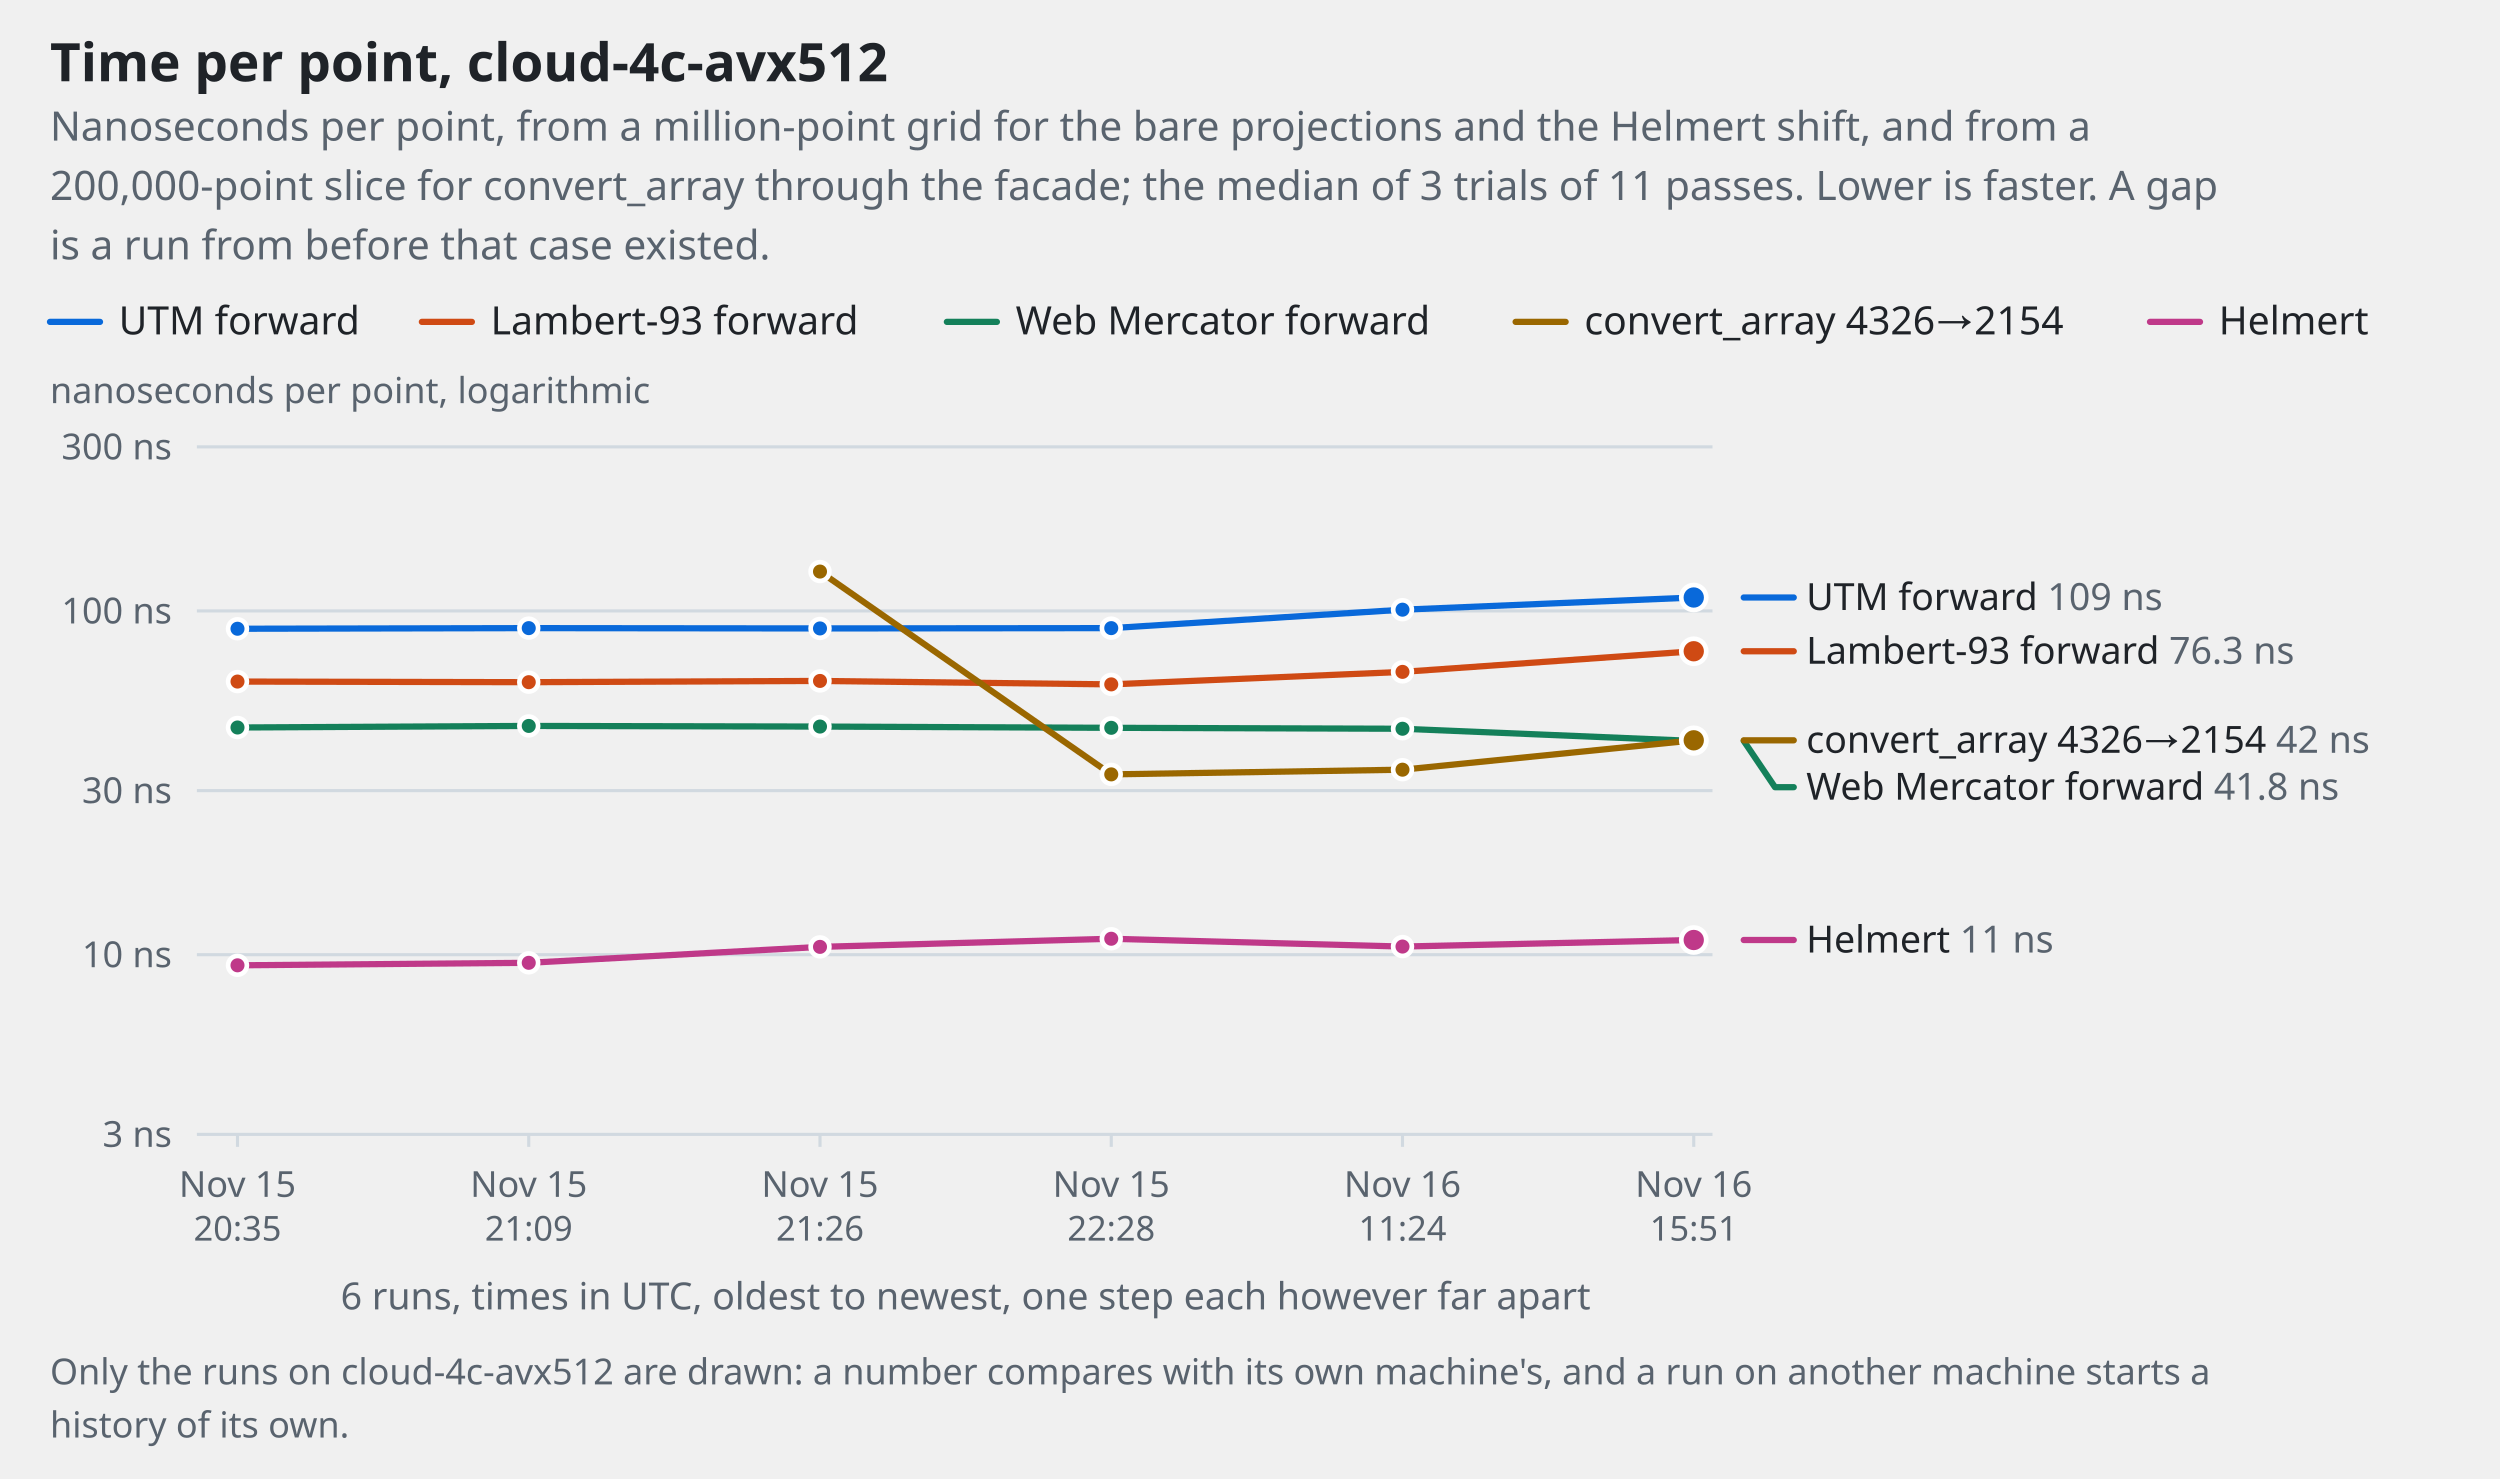
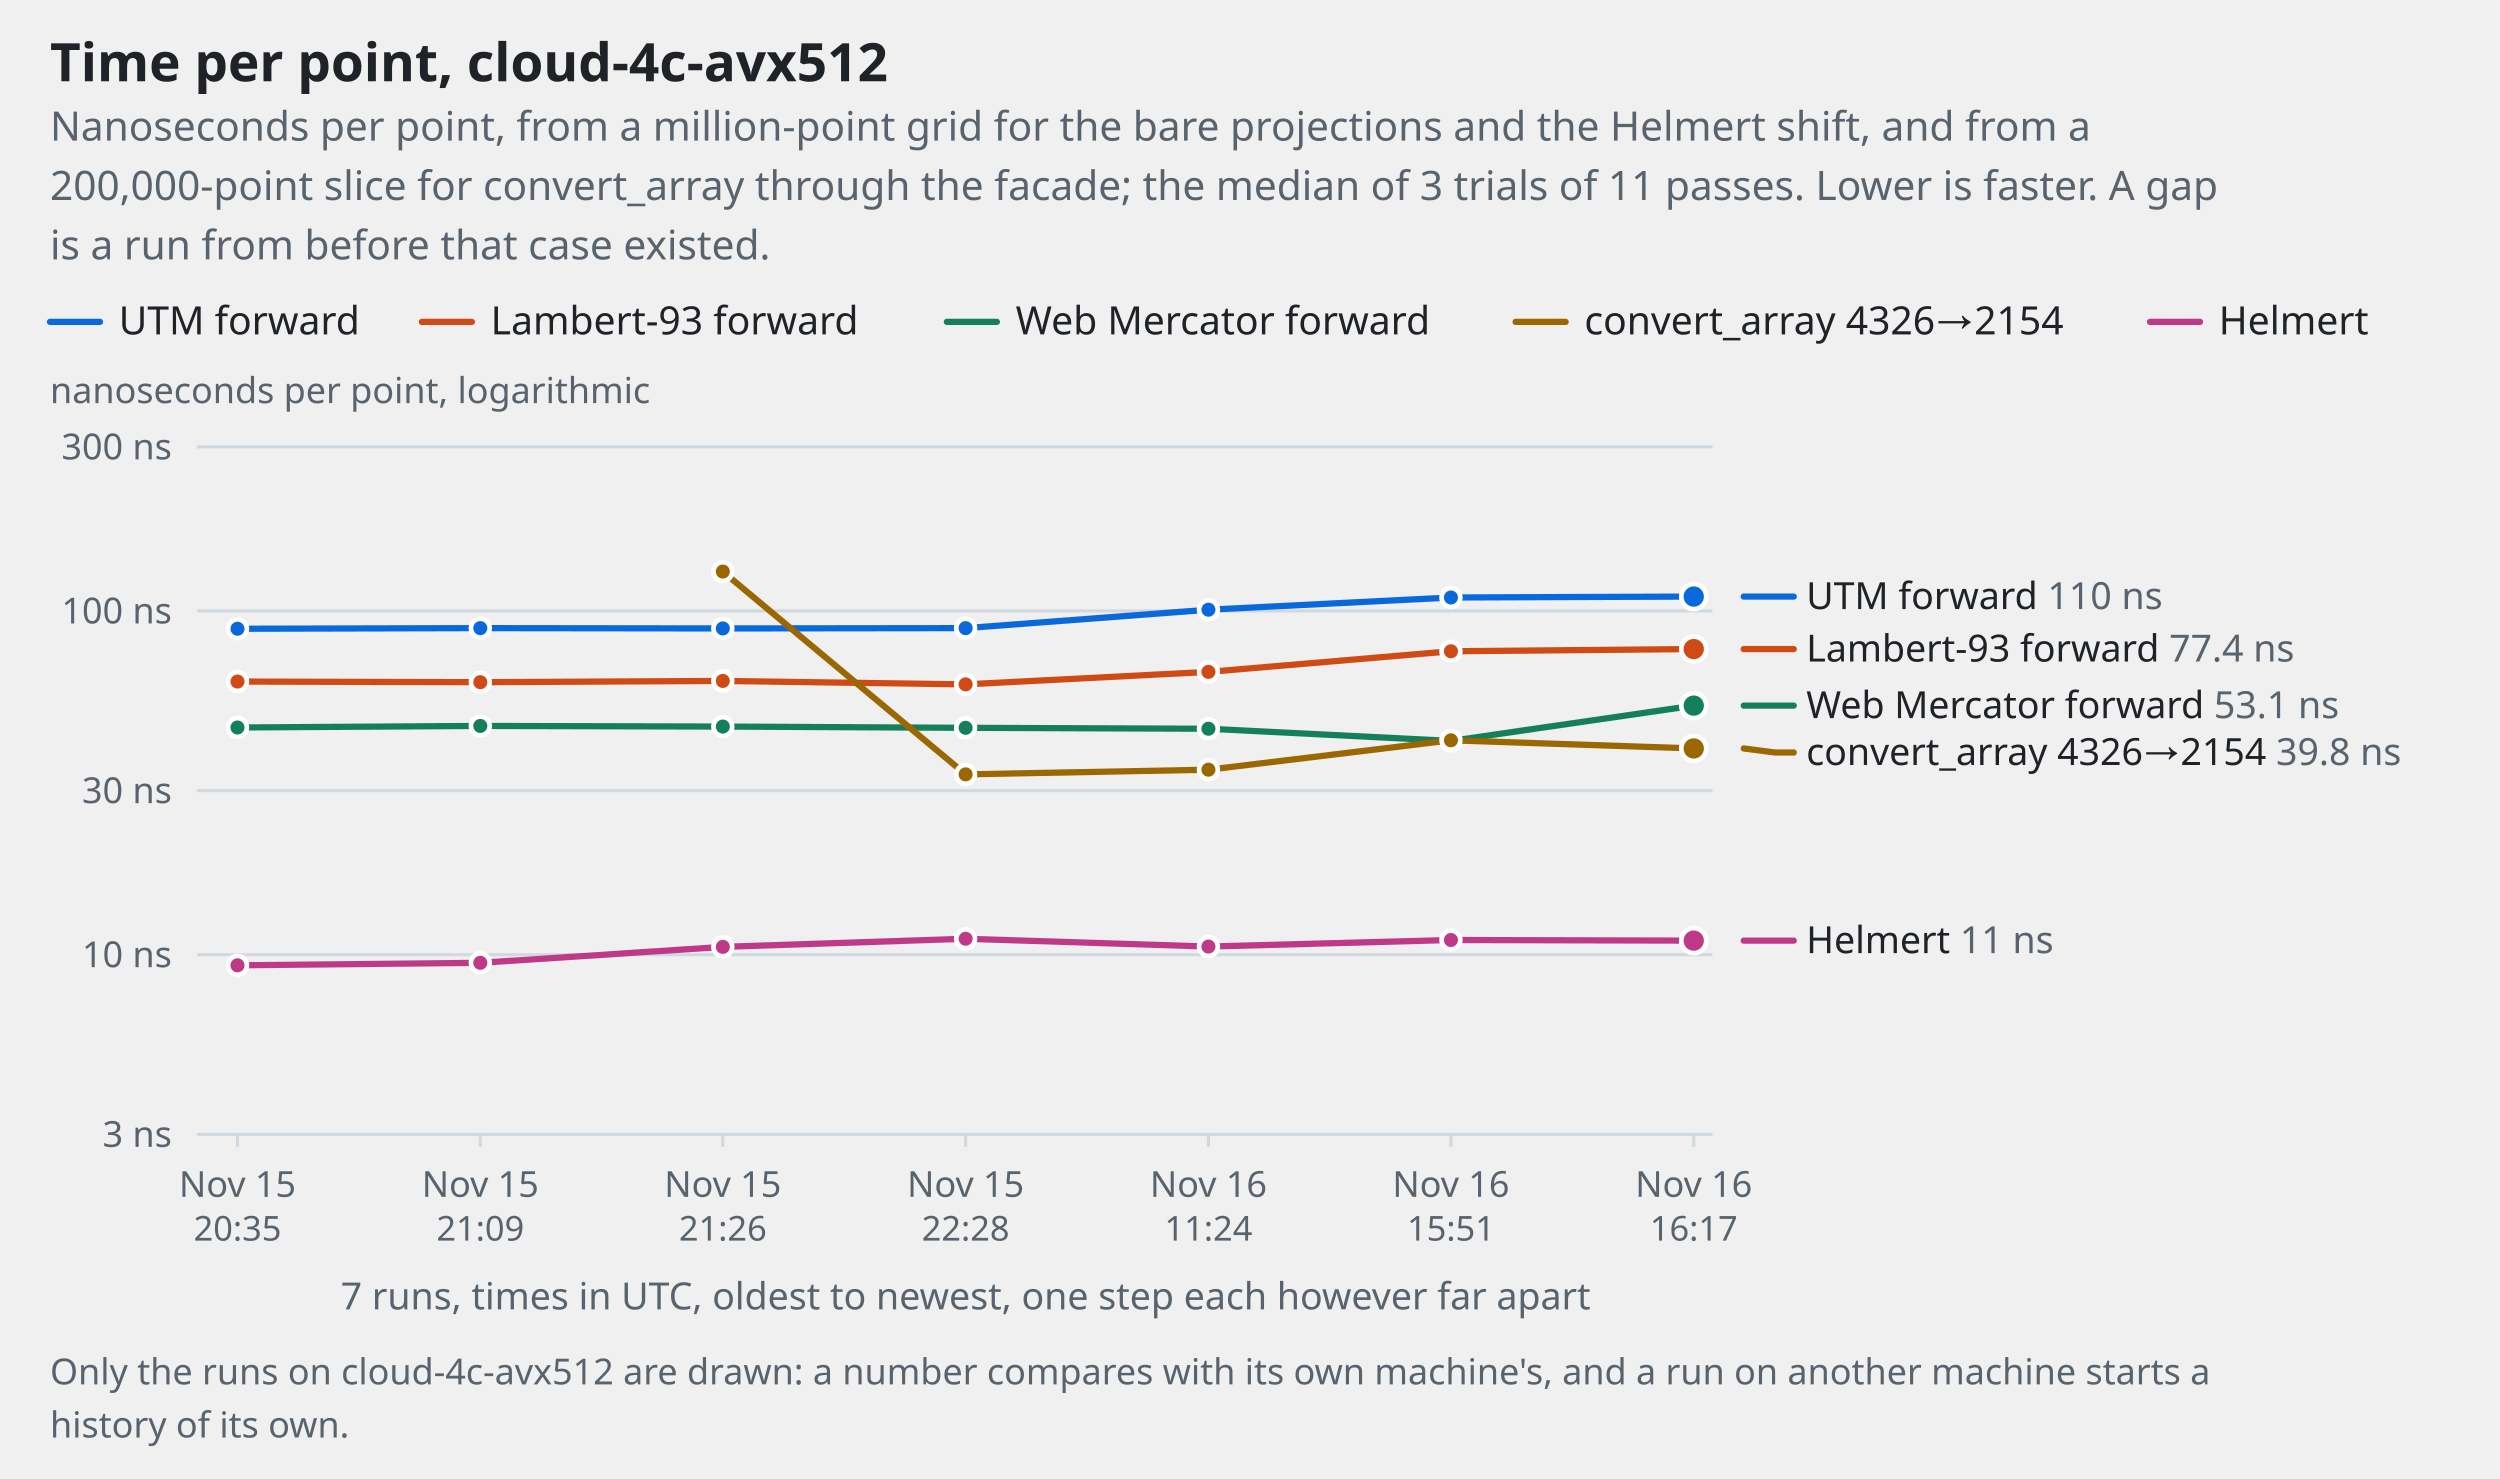
<svg xmlns="http://www.w3.org/2000/svg" width="800" height="473" viewBox="0 0 800 473" role="img" aria-label="Time per point, cloud-4c-avx512">
  <style>text{font-family:-apple-system, BlinkMacSystemFont, 'Segoe UI', 'Noto Sans', Helvetica, Arial, sans-serif;fill:#1f2328}.d{fill:#59636e}.b{font-weight:600}.v{font-variant-numeric:tabular-nums}.g{stroke:#d1d9e0}.l{fill:none;stroke-width:2;stroke-linejoin:round;stroke-linecap:round}.m{stroke:#ffffff;stroke-width:1.5}.s0{stroke:#0969da}.f0{fill:#0969da}.s1{stroke:#cf4a14}.f1{fill:#cf4a14}.s2{stroke:#14805a}.f2{fill:#14805a}.s3{stroke:#9a6700}.f3{fill:#9a6700}.s4{stroke:#bf3989}.f4{fill:#bf3989}</style>
  <text x="16" y="26" font-size="17" class="b">Time per point, cloud-4c-avx512</text>
  <text x="16" y="45" font-size="13" class="d">Nanoseconds per point, from a million-point grid for the bare projections and the Helmert shift, and from a</text>
  <text x="16" y="64" font-size="13" class="d">200,000-point slice for convert_array through the facade; the median of 3 trials of 11 passes. Lower is faster. A gap</text>
  <text x="16" y="83" font-size="13" class="d">is a run from before that case existed.</text>
  <path d="M16 103h16" class="l s0" />
  <text x="38" y="107" font-size="12.5">UTM forward</text>
  <path d="M135 103h16" class="l s1" />
  <text x="157" y="107" font-size="12.5">Lambert-93 forward</text>
  <path d="M303 103h16" class="l s2" />
  <text x="325" y="107" font-size="12.5">Web Mercator forward</text>
  <path d="M485 103h16" class="l s3" />
  <text x="507" y="107" font-size="12.5">convert_array 4326→2154</text>
  <path d="M688 103h16" class="l s4" />
  <text x="710" y="107" font-size="12.5">Helmert</text>
  <text x="16" y="129" font-size="11.5" class="d">nanoseconds per point, logarithmic</text>
  <line x1="63" y1="363" x2="548" y2="363" class="g" />
  <line x1="63" y1="305.5" x2="548" y2="305.5" class="g" />
  <line x1="63" y1="253" x2="548" y2="253" class="g" />
  <line x1="63" y1="195.5" x2="548" y2="195.5" class="g" />
  <line x1="63" y1="143" x2="548" y2="143" class="g" />
  <line x1="76" y1="363" x2="76" y2="367" class="g" />
-   <line x1="169.2" y1="363" x2="169.2" y2="367" class="g" />
-   <line x1="262.4" y1="363" x2="262.4" y2="367" class="g" />
-   <line x1="355.6" y1="363" x2="355.6" y2="367" class="g" />
-   <line x1="448.8" y1="363" x2="448.8" y2="367" class="g" />
+   <line x1="153.7" y1="363" x2="153.7" y2="367" class="g" />
+   <line x1="231.3" y1="363" x2="231.3" y2="367" class="g" />
+   <line x1="309" y1="363" x2="309" y2="367" class="g" />
+   <line x1="386.7" y1="363" x2="386.7" y2="367" class="g" />
+   <line x1="464.3" y1="363" x2="464.3" y2="367" class="g" />
  <line x1="542" y1="363" x2="542" y2="367" class="g" />
-   <path d="M76 201.2L169.2 201L262.4 201.1L355.6 201L448.8 195.1L542 191.2" class="l s0" />
+   <path d="M76 201.2L153.7 201L231.3 201.1L309 201L386.7 195.1L464.3 191.2L542 190.9" class="l s0" />
  <circle cx="76" cy="201.2" r="3" class="m f0" />
-   <circle cx="169.2" cy="201" r="3" class="m f0" />
-   <circle cx="262.4" cy="201.1" r="3" class="m f0" />
-   <circle cx="355.6" cy="201" r="3" class="m f0" />
-   <circle cx="448.8" cy="195.1" r="3" class="m f0" />
-   <circle cx="542" cy="191.2" r="4" class="m f0" />
-   <path d="M76 218.1L169.2 218.3L262.4 217.9L355.6 219L448.8 215L542 208.4" class="l s1" />
+   <circle cx="153.7" cy="201" r="3" class="m f0" />
+   <circle cx="231.3" cy="201.1" r="3" class="m f0" />
+   <circle cx="309" cy="201" r="3" class="m f0" />
+   <circle cx="386.7" cy="195.1" r="3" class="m f0" />
+   <circle cx="464.3" cy="191.2" r="3" class="m f0" />
+   <circle cx="542" cy="190.9" r="4" class="m f0" />
+   <path d="M76 218.1L153.7 218.3L231.3 217.9L309 219L386.7 215L464.3 208.4L542 207.7" class="l s1" />
  <circle cx="76" cy="218.1" r="3" class="m f1" />
-   <circle cx="169.2" cy="218.3" r="3" class="m f1" />
-   <circle cx="262.4" cy="217.9" r="3" class="m f1" />
-   <circle cx="355.6" cy="219" r="3" class="m f1" />
-   <circle cx="448.8" cy="215" r="3" class="m f1" />
-   <circle cx="542" cy="208.4" r="4" class="m f1" />
-   <path d="M76 232.8L169.2 232.3L262.4 232.5L355.6 232.9L448.8 233.2L542 237.1" class="l s2" />
+   <circle cx="153.7" cy="218.3" r="3" class="m f1" />
+   <circle cx="231.3" cy="217.9" r="3" class="m f1" />
+   <circle cx="309" cy="219" r="3" class="m f1" />
+   <circle cx="386.7" cy="215" r="3" class="m f1" />
+   <circle cx="464.3" cy="208.4" r="3" class="m f1" />
+   <circle cx="542" cy="207.7" r="4" class="m f1" />
+   <path d="M76 232.8L153.7 232.3L231.3 232.5L309 232.9L386.7 233.2L464.3 237.1L542 225.8" class="l s2" />
  <circle cx="76" cy="232.8" r="3" class="m f2" />
-   <circle cx="169.2" cy="232.3" r="3" class="m f2" />
-   <circle cx="262.4" cy="232.5" r="3" class="m f2" />
-   <circle cx="355.6" cy="232.9" r="3" class="m f2" />
-   <circle cx="448.8" cy="233.2" r="3" class="m f2" />
-   <circle cx="542" cy="237.1" r="4" class="m f2" />
-   <path d="M262.4 182.9L355.6 247.8L448.8 246.3L542 236.9" class="l s3" />
-   <circle cx="262.4" cy="182.9" r="3" class="m f3" />
-   <circle cx="355.6" cy="247.8" r="3" class="m f3" />
-   <circle cx="448.8" cy="246.3" r="3" class="m f3" />
-   <circle cx="542" cy="236.9" r="4" class="m f3" />
-   <path d="M76 308.9L169.2 308.1L262.4 303L355.6 300.4L448.8 302.9L542 300.8" class="l s4" />
+   <circle cx="153.7" cy="232.3" r="3" class="m f2" />
+   <circle cx="231.3" cy="232.5" r="3" class="m f2" />
+   <circle cx="309" cy="232.9" r="3" class="m f2" />
+   <circle cx="386.7" cy="233.2" r="3" class="m f2" />
+   <circle cx="464.3" cy="237.1" r="3" class="m f2" />
+   <circle cx="542" cy="225.8" r="4" class="m f2" />
+   <path d="M231.3 182.9L309 247.8L386.7 246.3L464.3 236.9L542 239.5" class="l s3" />
+   <circle cx="231.3" cy="182.9" r="3" class="m f3" />
+   <circle cx="309" cy="247.8" r="3" class="m f3" />
+   <circle cx="386.7" cy="246.3" r="3" class="m f3" />
+   <circle cx="464.3" cy="236.9" r="3" class="m f3" />
+   <circle cx="542" cy="239.5" r="4" class="m f3" />
+   <path d="M76 308.9L153.7 308.1L231.3 303L309 300.4L386.7 302.9L464.3 300.8L542 301" class="l s4" />
  <circle cx="76" cy="308.9" r="3" class="m f4" />
-   <circle cx="169.2" cy="308.1" r="3" class="m f4" />
-   <circle cx="262.4" cy="303" r="3" class="m f4" />
-   <circle cx="355.6" cy="300.4" r="3" class="m f4" />
-   <circle cx="448.8" cy="302.9" r="3" class="m f4" />
-   <circle cx="542" cy="300.8" r="4" class="m f4" />
-   <path d="M558 191.2L568 191.2h6" class="l s0" />
-   <text x="578" y="195.2" font-size="12">UTM forward <tspan class="d v">109 ns</tspan>
+   <circle cx="153.7" cy="308.1" r="3" class="m f4" />
+   <circle cx="231.3" cy="303" r="3" class="m f4" />
+   <circle cx="309" cy="300.4" r="3" class="m f4" />
+   <circle cx="386.7" cy="302.9" r="3" class="m f4" />
+   <circle cx="464.3" cy="300.8" r="3" class="m f4" />
+   <circle cx="542" cy="301" r="4" class="m f4" />
+   <path d="M558 190.9L568 190.9h6" class="l s0" />
+   <text x="578" y="194.9" font-size="12">UTM forward <tspan class="d v">110 ns</tspan>
  </text>
-   <path d="M558 208.4L568 208.4h6" class="l s1" />
-   <text x="578" y="212.4" font-size="12">Lambert-93 forward <tspan class="d v">76.3 ns</tspan>
+   <path d="M558 207.7L568 207.7h6" class="l s1" />
+   <text x="578" y="211.7" font-size="12">Lambert-93 forward <tspan class="d v">77.4 ns</tspan>
  </text>
-   <path d="M558 237.1L568 251.9h6" class="l s2" />
-   <text x="578" y="255.9" font-size="12">Web Mercator forward <tspan class="d v">41.8 ns</tspan>
+   <path d="M558 225.8L568 225.8h6" class="l s2" />
+   <text x="578" y="229.8" font-size="12">Web Mercator forward <tspan class="d v">53.1 ns</tspan>
  </text>
-   <path d="M558 236.9L568 236.9h6" class="l s3" />
-   <text x="578" y="240.9" font-size="12">convert_array 4326→2154 <tspan class="d v">42 ns</tspan>
+   <path d="M558 239.5L568 240.8h6" class="l s3" />
+   <text x="578" y="244.8" font-size="12">convert_array 4326→2154 <tspan class="d v">39.8 ns</tspan>
  </text>
-   <path d="M558 300.8L568 300.8h6" class="l s4" />
-   <text x="578" y="304.8" font-size="12">Helmert <tspan class="d v">11 ns</tspan>
+   <path d="M558 301L568 301h6" class="l s4" />
+   <text x="578" y="305" font-size="12">Helmert <tspan class="d v">11 ns</tspan>
  </text>
  <text x="55" y="367" font-size="11.5" text-anchor="end" class="d v">3 ns</text>
  <text x="55" y="309.5" font-size="11.5" text-anchor="end" class="d v">10 ns</text>
  <text x="55" y="257" font-size="11.5" text-anchor="end" class="d v">30 ns</text>
  <text x="55" y="199.5" font-size="11.5" text-anchor="end" class="d v">100 ns</text>
  <text x="55" y="147" font-size="11.5" text-anchor="end" class="d v">300 ns</text>
  <text x="76" y="383" font-size="11.5" text-anchor="middle" class="d v">Nov 15</text>
  <text x="76" y="397" font-size="11" text-anchor="middle" class="d v">20:35</text>
-   <text x="169.2" y="383" font-size="11.5" text-anchor="middle" class="d v">Nov 15</text>
-   <text x="169.2" y="397" font-size="11" text-anchor="middle" class="d v">21:09</text>
-   <text x="262.4" y="383" font-size="11.5" text-anchor="middle" class="d v">Nov 15</text>
-   <text x="262.4" y="397" font-size="11" text-anchor="middle" class="d v">21:26</text>
-   <text x="355.6" y="383" font-size="11.5" text-anchor="middle" class="d v">Nov 15</text>
-   <text x="355.6" y="397" font-size="11" text-anchor="middle" class="d v">22:28</text>
-   <text x="448.8" y="383" font-size="11.5" text-anchor="middle" class="d v">Nov 16</text>
-   <text x="448.8" y="397" font-size="11" text-anchor="middle" class="d v">11:24</text>
+   <text x="153.7" y="383" font-size="11.5" text-anchor="middle" class="d v">Nov 15</text>
+   <text x="153.7" y="397" font-size="11" text-anchor="middle" class="d v">21:09</text>
+   <text x="231.3" y="383" font-size="11.5" text-anchor="middle" class="d v">Nov 15</text>
+   <text x="231.3" y="397" font-size="11" text-anchor="middle" class="d v">21:26</text>
+   <text x="309" y="383" font-size="11.5" text-anchor="middle" class="d v">Nov 15</text>
+   <text x="309" y="397" font-size="11" text-anchor="middle" class="d v">22:28</text>
+   <text x="386.7" y="383" font-size="11.5" text-anchor="middle" class="d v">Nov 16</text>
+   <text x="386.7" y="397" font-size="11" text-anchor="middle" class="d v">11:24</text>
+   <text x="464.3" y="383" font-size="11.5" text-anchor="middle" class="d v">Nov 16</text>
+   <text x="464.3" y="397" font-size="11" text-anchor="middle" class="d v">15:51</text>
  <text x="542" y="383" font-size="11.5" text-anchor="middle" class="d v">Nov 16</text>
-   <text x="542" y="397" font-size="11" text-anchor="middle" class="d v">15:51</text>
-   <text x="309" y="419" font-size="12" text-anchor="middle" class="d">6 runs, times in UTC, oldest to newest, one step each however far apart</text>
+   <text x="542" y="397" font-size="11" text-anchor="middle" class="d v">16:17</text>
+   <text x="309" y="419" font-size="12" text-anchor="middle" class="d">7 runs, times in UTC, oldest to newest, one step each however far apart</text>
  <text x="16" y="443" font-size="11.5" class="d">Only the runs on cloud-4c-avx512 are drawn: a number compares with its own machine's, and a run on another machine starts a</text>
  <text x="16" y="460" font-size="11.5" class="d">history of its own.</text>
</svg>
